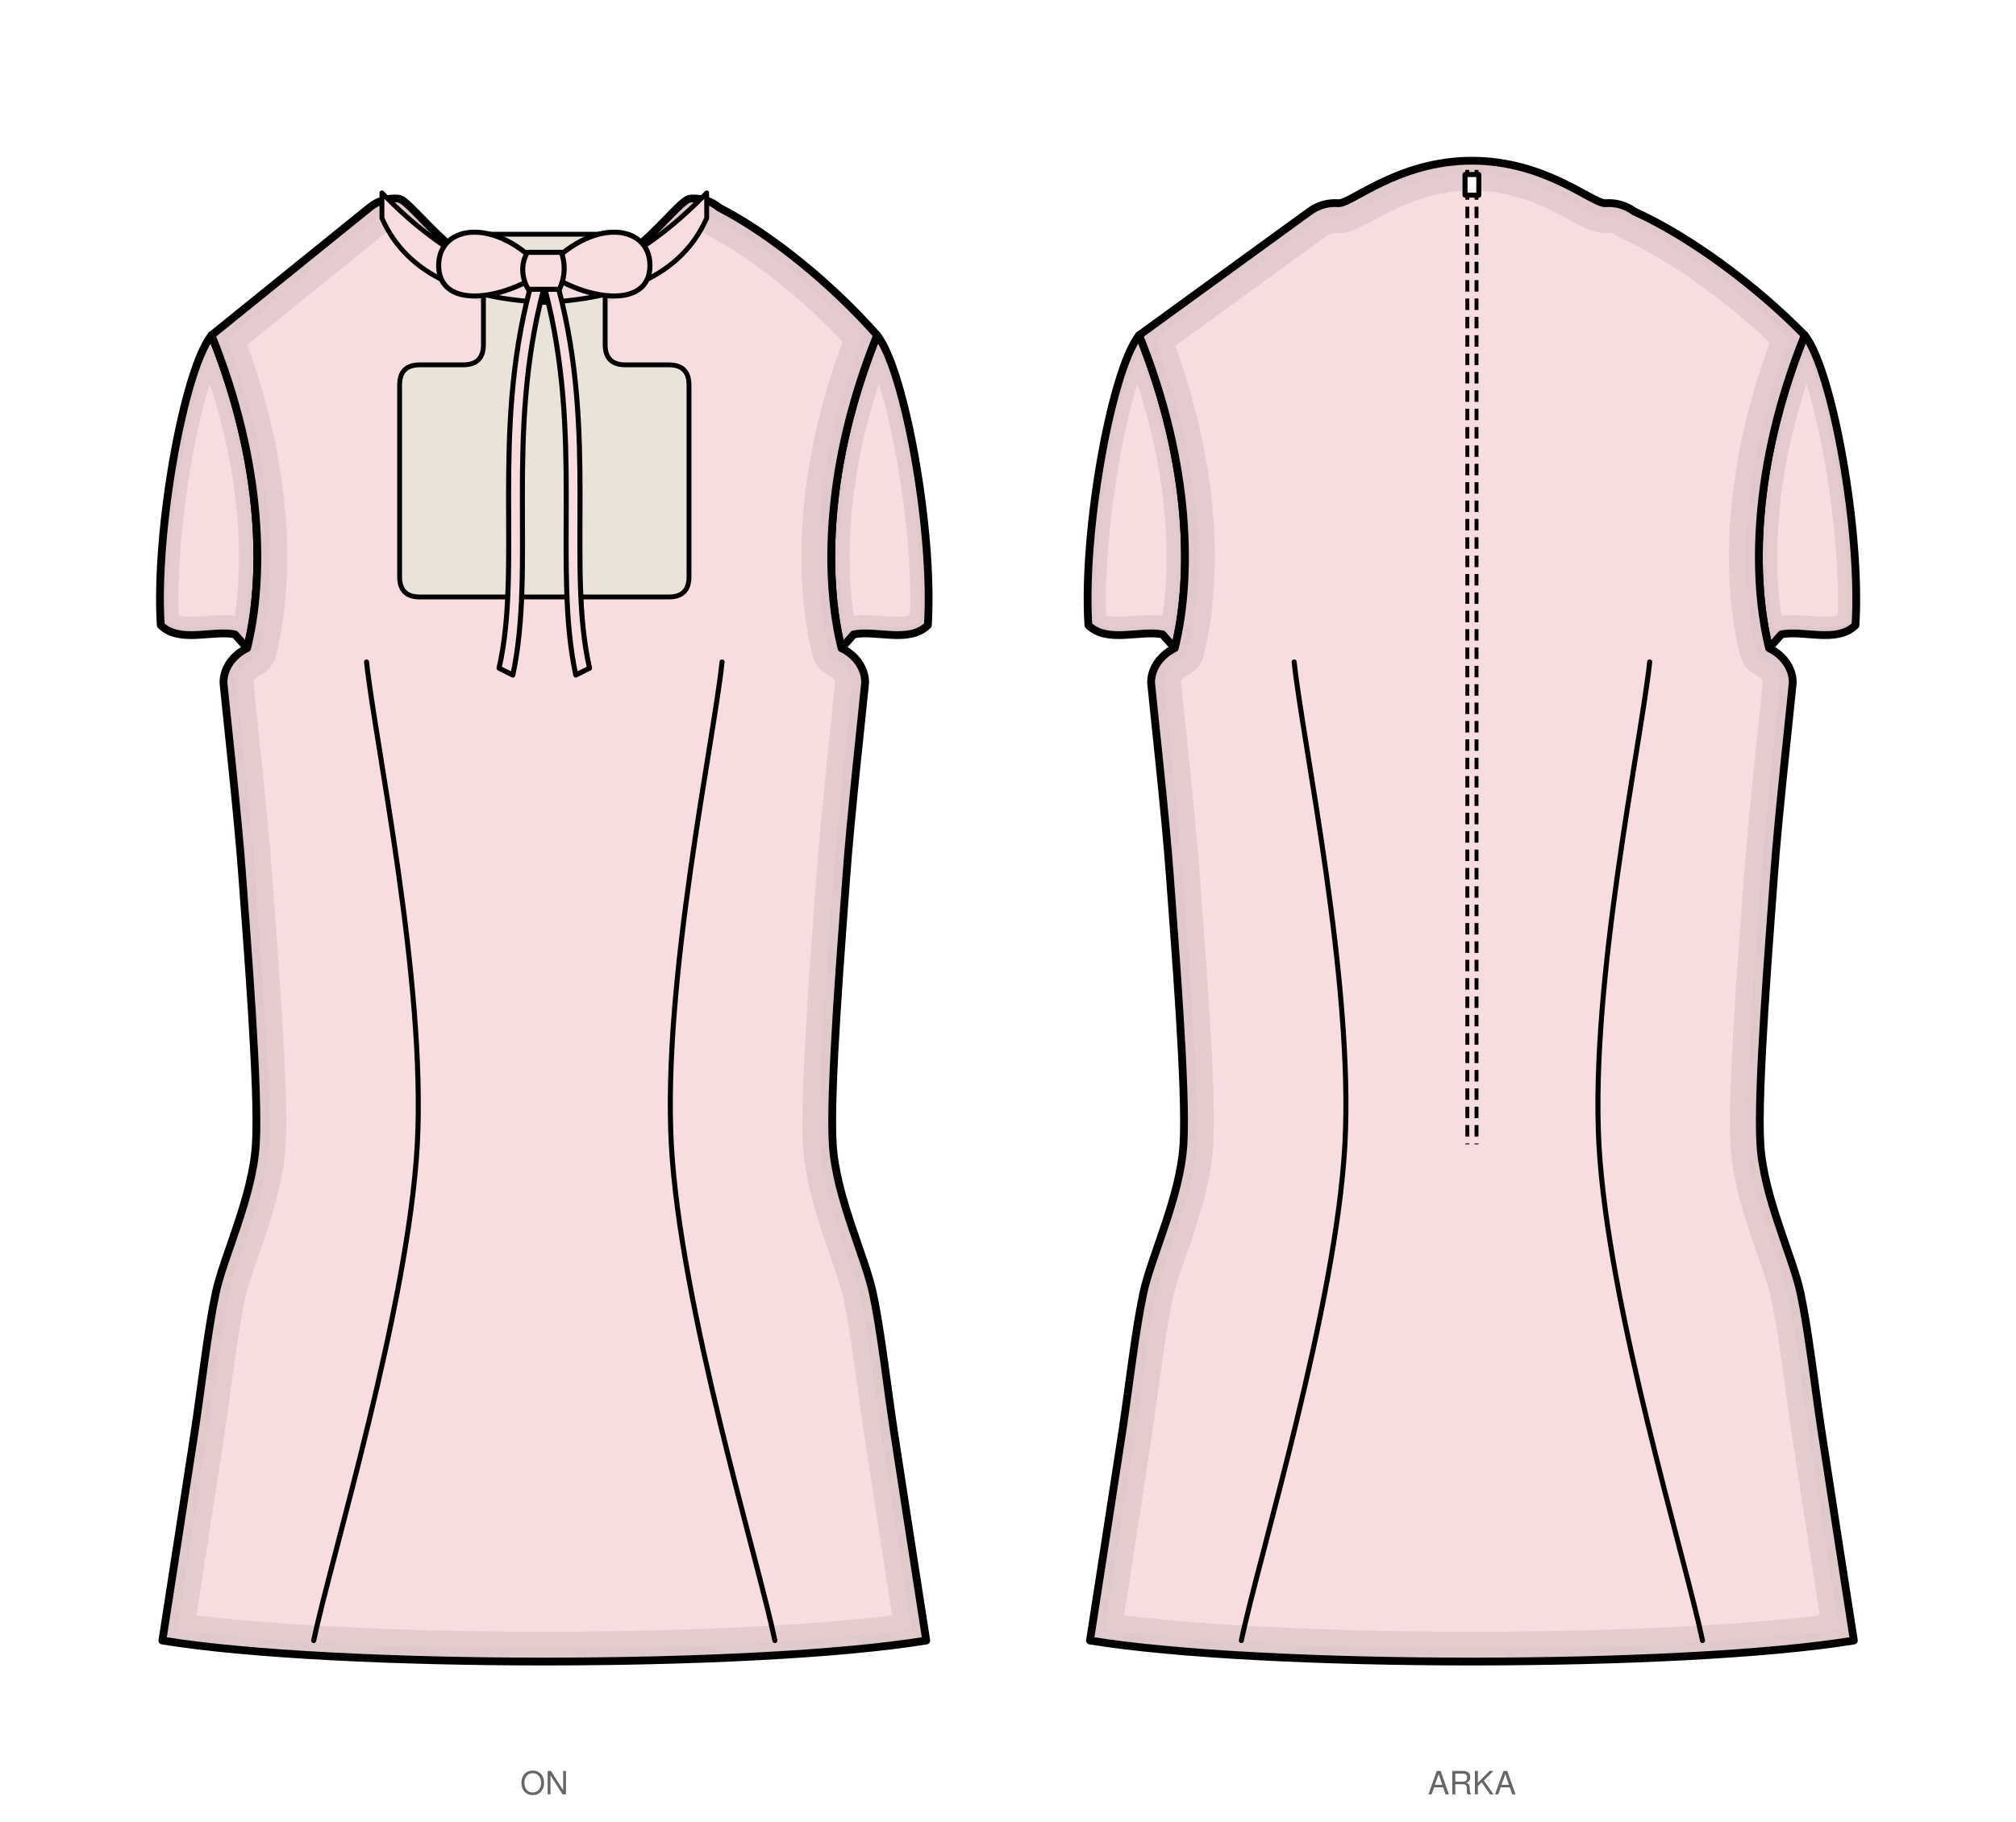
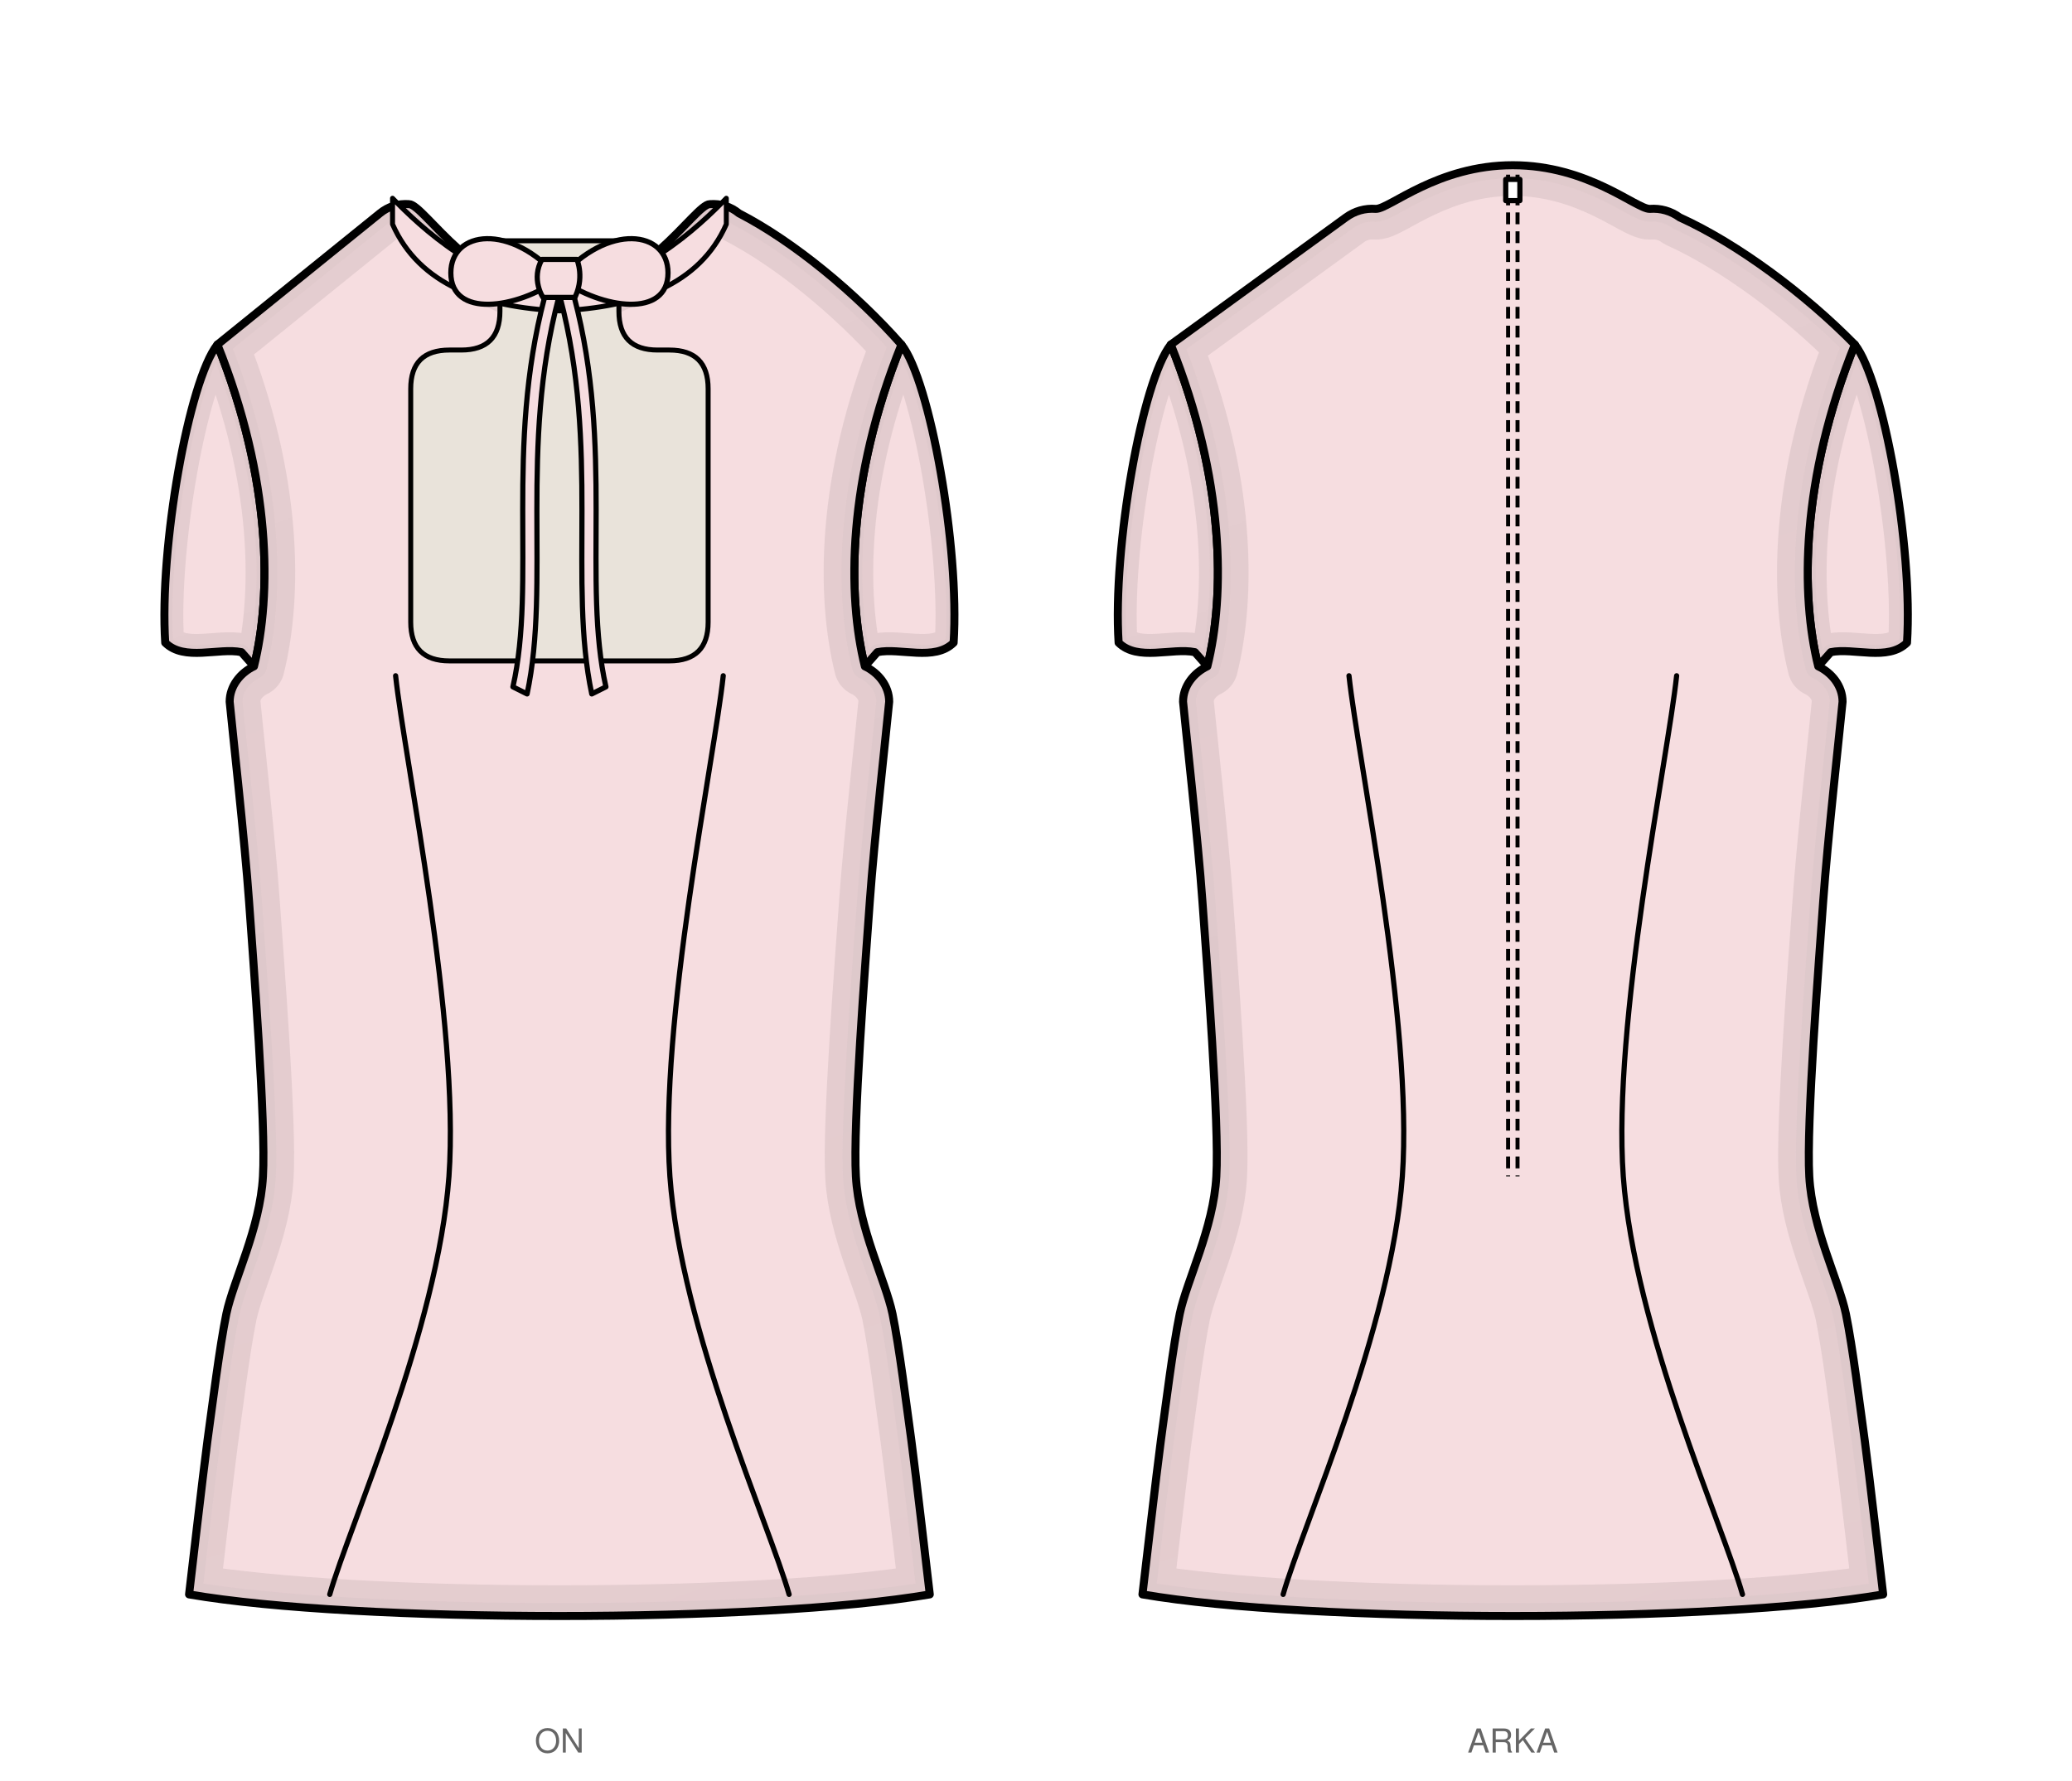
- <svg xmlns="http://www.w3.org/2000/svg" viewBox="0 0 877.8 793.5" width="877.8mm" height="793.5mm" data-siluet="v1" data-kaynak="8966a923dc6435a486e2c2d478de082db27dd674b1f401feff889bd11e55f903">
-   <rect width="877.8" height="793.5" fill="#fff" />
+ <svg xmlns="http://www.w3.org/2000/svg" viewBox="0 0 877.8 754.5" width="877.8mm" height="754.5mm" data-siluet="v1" data-kaynak="8966a923dc6435a486e2c2d478de082db27dd674b1f401feff889bd11e55f903">
+   <rect width="877.8" height="754.5" fill="#fff" />
  <g transform="translate(237.0 84.0)" data-gorunum="on">
    <clipPath id="kp-kolRon-1">
      <path d="M 144.9 62.0 C 157.0 77.2 169.6 147.9 167.0 188.3 C 158.9 196.3 144.4 190.3 134.7 192.3 L 129.4 198.3 C 121.9 168.3 121.9 119.2 144.9 62.0 Z" />
    </clipPath>
    <path d="M 144.9 62.0 C 157.0 77.2 169.6 147.9 167.0 188.3 C 158.9 196.3 144.4 190.3 134.7 192.3 L 129.4 198.3 C 121.9 168.3 121.9 119.2 144.9 62.0 Z" fill="#f6dde0" stroke="none" />
    <linearGradient id="kp-kolRon-1-g" x1="0" y1="0" x2="0.35" y2="1">
      <stop offset="0" stop-color="#fff" stop-opacity="0" />
      <stop offset="0.45" stop-color="#fff" stop-opacity="0.35" />
      <stop offset="1" stop-color="#fff" stop-opacity="1" />
    </linearGradient>
    <mask id="kp-kolRon-1-m">
      <rect x="-9999" y="-9999" width="19998" height="19998" fill="url(#kp-kolRon-1-g)" />
    </mask>
    <g clip-path="url(#kp-kolRon-1)" mask="url(#kp-kolRon-1-m)">
      <path d="M 144.9 62.0 C 157.0 77.2 169.6 147.9 167.0 188.3 C 158.9 196.3 144.4 190.3 134.7 192.3 L 129.4 198.3 C 121.9 168.3 121.9 119.2 144.9 62.0 Z" fill="none" stroke="#c7b3b5" stroke-width="16" stroke-linejoin="round" stroke-linecap="round" opacity="0.72" />
      <path d="M 144.9 62.0 C 157.0 77.2 169.6 147.9 167.0 188.3 C 158.9 196.3 144.4 190.3 134.7 192.3 L 129.4 198.3 C 121.9 168.3 121.9 119.2 144.9 62.0 Z" fill="none" stroke="#c7b3b5" stroke-width="6.72" stroke-linejoin="round" stroke-linecap="round" opacity="0.58" />
    </g>
    <path d="M 144.9 62.0 C 157.0 77.2 169.6 147.9 167.0 188.3 C 158.9 196.3 144.4 190.3 134.7 192.3 L 129.4 198.3 C 121.9 168.3 121.9 119.2 144.9 62.0 Z" fill="none" stroke="#000" stroke-width="3.4" stroke-linejoin="round" stroke-linecap="round" />
    <clipPath id="kp-kolLon-2">
      <path d="M -144.9 62.0 C -157.0 77.2 -169.6 147.9 -167.0 188.3 C -158.9 196.3 -144.4 190.3 -134.7 192.3 L -129.4 198.3 C -121.9 168.3 -121.9 119.2 -144.9 62.0 Z" />
    </clipPath>
    <path d="M -144.9 62.0 C -157.0 77.2 -169.6 147.9 -167.0 188.3 C -158.9 196.3 -144.4 190.3 -134.7 192.3 L -129.4 198.3 C -121.9 168.3 -121.9 119.2 -144.9 62.0 Z" fill="#f6dde0" stroke="none" />
    <linearGradient id="kp-kolLon-2-g" x1="0" y1="0" x2="0.35" y2="1">
      <stop offset="0" stop-color="#fff" stop-opacity="0" />
      <stop offset="0.45" stop-color="#fff" stop-opacity="0.35" />
      <stop offset="1" stop-color="#fff" stop-opacity="1" />
    </linearGradient>
    <mask id="kp-kolLon-2-m">
      <rect x="-9999" y="-9999" width="19998" height="19998" fill="url(#kp-kolLon-2-g)" />
    </mask>
    <g clip-path="url(#kp-kolLon-2)" mask="url(#kp-kolLon-2-m)">
      <path d="M -144.9 62.0 C -157.0 77.2 -169.6 147.9 -167.0 188.3 C -158.9 196.3 -144.4 190.3 -134.7 192.3 L -129.4 198.3 C -121.9 168.3 -121.9 119.2 -144.9 62.0 Z" fill="none" stroke="#c7b3b5" stroke-width="16" stroke-linejoin="round" stroke-linecap="round" opacity="0.72" />
      <path d="M -144.9 62.0 C -157.0 77.2 -169.6 147.9 -167.0 188.3 C -158.9 196.3 -144.4 190.3 -134.7 192.3 L -129.4 198.3 C -121.9 168.3 -121.9 119.2 -144.9 62.0 Z" fill="none" stroke="#c7b3b5" stroke-width="6.72" stroke-linejoin="round" stroke-linecap="round" opacity="0.58" />
    </g>
    <path d="M -144.9 62.0 C -157.0 77.2 -169.6 147.9 -167.0 188.3 C -158.9 196.3 -144.4 190.3 -134.7 192.3 L -129.4 198.3 C -121.9 168.3 -121.9 119.2 -144.9 62.0 Z" fill="none" stroke="#000" stroke-width="3.4" stroke-linejoin="round" stroke-linecap="round" />
    <clipPath id="kp-govdeon-0">
-       <path d="M 0.0 40.9 C 35.0 40.9 57.3 2.5 63.7 2.5 Q 70.7 2.0 76.1 6.4 C 99.2 18.3 125.7 40.2 144.9 62.0 C 121.9 119.2 121.9 168.3 129.4 198.3 C 135.1 201.0 139.7 206.6 139.7 213.3 C 138.7 224.0 133.3 272.3 131.5 297.8 C 129.7 323.2 124.1 391.4 125.6 414.4 C 127.0 437.4 139.8 463.5 143.1 479.3 C 146.5 495.1 149.3 520.0 152.2 539.2 C 155.1 558.3 164.5 618.9 166.3 630.5 C 91.5 642.7 -91.5 642.7 -166.3 630.5 C -164.5 618.9 -155.1 558.3 -152.2 539.2 C -149.3 520.0 -146.5 495.1 -143.1 479.3 C -139.8 463.5 -127.0 437.4 -125.6 414.4 C -124.1 391.4 -129.7 323.2 -131.5 297.8 C -133.3 272.3 -138.7 224.0 -139.7 213.3 C -139.7 206.6 -135.1 201.0 -129.4 198.3 C -121.9 168.3 -121.9 119.2 -144.9 62.0 L -76.1 6.4 Q -70.7 2.0 -63.7 2.5 C -57.3 2.5 -35.0 40.9 0.0 40.9 Z" />
+       <path d="M 0.0 40.9 C 35.0 40.9 57.3 2.5 63.7 2.5 Q 70.7 2.0 76.1 6.4 C 99.2 18.3 125.7 40.2 144.9 62.0 C 121.9 119.2 121.9 168.3 129.4 198.3 C 135.1 201.0 139.7 206.6 139.7 213.3 C 138.7 224.0 133.3 272.3 131.5 297.8 C 129.7 323.2 124.3 392.3 125.6 414.4 C 126.8 436.5 138.1 458.4 141.1 472.6 C 144.0 486.7 147.0 511.2 149.1 526.3 C 151.1 541.3 155.9 583.2 156.9 591.5 C 86.3 603.7 -86.3 603.7 -156.9 591.5 C -155.9 583.2 -151.1 541.3 -149.1 526.3 C -147.0 511.2 -144.0 486.7 -141.1 472.6 C -138.1 458.4 -126.8 436.5 -125.6 414.4 C -124.3 392.3 -129.7 323.2 -131.5 297.8 C -133.3 272.3 -138.7 224.0 -139.7 213.3 C -139.7 206.6 -135.1 201.0 -129.4 198.3 C -121.9 168.3 -121.9 119.2 -144.9 62.0 L -76.1 6.4 Q -70.7 2.0 -63.7 2.5 C -57.3 2.5 -35.0 40.9 0.0 40.9 Z" />
    </clipPath>
-     <path d="M 0.0 40.9 C 35.0 40.9 57.3 2.5 63.7 2.5 Q 70.7 2.0 76.1 6.4 C 99.2 18.3 125.7 40.2 144.9 62.0 C 121.9 119.2 121.9 168.3 129.4 198.3 C 135.1 201.0 139.7 206.6 139.7 213.3 C 138.7 224.0 133.3 272.3 131.5 297.8 C 129.7 323.2 124.1 391.4 125.6 414.4 C 127.0 437.4 139.8 463.5 143.1 479.3 C 146.5 495.1 149.3 520.0 152.2 539.2 C 155.1 558.3 164.5 618.9 166.3 630.5 C 91.5 642.7 -91.5 642.7 -166.3 630.5 C -164.5 618.9 -155.1 558.3 -152.2 539.2 C -149.3 520.0 -146.5 495.1 -143.1 479.3 C -139.8 463.5 -127.0 437.4 -125.6 414.4 C -124.1 391.4 -129.7 323.2 -131.5 297.8 C -133.3 272.3 -138.7 224.0 -139.7 213.3 C -139.7 206.6 -135.1 201.0 -129.4 198.3 C -121.9 168.3 -121.9 119.2 -144.9 62.0 L -76.1 6.4 Q -70.7 2.0 -63.7 2.5 C -57.3 2.5 -35.0 40.9 0.0 40.9 Z" fill="#f6dde0" stroke="none" />
+     <path d="M 0.0 40.9 C 35.0 40.9 57.3 2.5 63.7 2.5 Q 70.7 2.0 76.1 6.4 C 99.2 18.3 125.7 40.2 144.9 62.0 C 121.9 119.2 121.9 168.3 129.4 198.3 C 135.1 201.0 139.7 206.6 139.7 213.3 C 138.7 224.0 133.3 272.3 131.5 297.8 C 129.7 323.2 124.3 392.3 125.6 414.4 C 126.8 436.5 138.1 458.4 141.1 472.6 C 144.0 486.7 147.0 511.2 149.1 526.3 C 151.1 541.3 155.9 583.2 156.9 591.5 C 86.3 603.7 -86.3 603.7 -156.9 591.5 C -155.9 583.2 -151.1 541.3 -149.1 526.3 C -147.0 511.2 -144.0 486.7 -141.1 472.6 C -138.1 458.4 -126.8 436.5 -125.6 414.4 C -124.3 392.3 -129.7 323.2 -131.5 297.8 C -133.3 272.3 -138.7 224.0 -139.7 213.3 C -139.7 206.6 -135.1 201.0 -129.4 198.3 C -121.9 168.3 -121.9 119.2 -144.9 62.0 L -76.1 6.4 Q -70.7 2.0 -63.7 2.5 C -57.3 2.5 -35.0 40.9 0.0 40.9 Z" fill="#f6dde0" stroke="none" />
    <linearGradient id="kp-govdeon-0-g" x1="0" y1="0" x2="0.35" y2="1">
      <stop offset="0" stop-color="#fff" stop-opacity="0" />
      <stop offset="0.45" stop-color="#fff" stop-opacity="0.35" />
      <stop offset="1" stop-color="#fff" stop-opacity="1" />
    </linearGradient>
    <mask id="kp-govdeon-0-m">
      <rect x="-9999" y="-9999" width="19998" height="19998" fill="url(#kp-govdeon-0-g)" />
    </mask>
    <g clip-path="url(#kp-govdeon-0)" mask="url(#kp-govdeon-0-m)">
-       <path d="M 0.0 40.9 C 35.0 40.9 57.3 2.5 63.7 2.5 Q 70.7 2.0 76.1 6.4 C 99.2 18.3 125.7 40.2 144.9 62.0 C 121.9 119.2 121.9 168.3 129.4 198.3 C 135.1 201.0 139.7 206.6 139.7 213.3 C 138.7 224.0 133.3 272.3 131.5 297.8 C 129.7 323.2 124.1 391.4 125.6 414.4 C 127.0 437.4 139.8 463.5 143.1 479.3 C 146.5 495.1 149.3 520.0 152.2 539.2 C 155.1 558.3 164.5 618.9 166.3 630.5 C 91.5 642.7 -91.5 642.7 -166.3 630.5 C -164.5 618.9 -155.1 558.3 -152.2 539.2 C -149.3 520.0 -146.5 495.1 -143.1 479.3 C -139.8 463.5 -127.0 437.4 -125.6 414.4 C -124.1 391.4 -129.7 323.2 -131.5 297.8 C -133.3 272.3 -138.7 224.0 -139.7 213.3 C -139.7 206.6 -135.1 201.0 -129.4 198.3 C -121.9 168.3 -121.9 119.2 -144.9 62.0 L -76.1 6.4 Q -70.7 2.0 -63.7 2.5 C -57.3 2.5 -35.0 40.9 0.0 40.9 Z" fill="none" stroke="#c7b3b5" stroke-width="26" stroke-linejoin="round" stroke-linecap="round" opacity="0.72" />
-       <path d="M 0.0 40.9 C 35.0 40.9 57.3 2.5 63.7 2.5 Q 70.7 2.0 76.1 6.4 C 99.2 18.3 125.7 40.2 144.9 62.0 C 121.9 119.2 121.9 168.3 129.4 198.3 C 135.1 201.0 139.7 206.6 139.7 213.3 C 138.7 224.0 133.3 272.3 131.5 297.8 C 129.7 323.2 124.1 391.4 125.6 414.4 C 127.0 437.4 139.8 463.5 143.1 479.3 C 146.5 495.1 149.3 520.0 152.2 539.2 C 155.1 558.3 164.5 618.9 166.3 630.5 C 91.5 642.7 -91.5 642.7 -166.3 630.5 C -164.5 618.9 -155.1 558.3 -152.2 539.2 C -149.3 520.0 -146.5 495.1 -143.1 479.3 C -139.8 463.5 -127.0 437.4 -125.6 414.4 C -124.1 391.4 -129.7 323.2 -131.5 297.8 C -133.3 272.3 -138.7 224.0 -139.7 213.3 C -139.7 206.6 -135.1 201.0 -129.4 198.3 C -121.9 168.3 -121.9 119.2 -144.9 62.0 L -76.1 6.4 Q -70.7 2.0 -63.7 2.5 C -57.3 2.5 -35.0 40.9 0.0 40.9 Z" fill="none" stroke="#c7b3b5" stroke-width="10.92" stroke-linejoin="round" stroke-linecap="round" opacity="0.58" />
+       <path d="M 0.0 40.9 C 35.0 40.9 57.3 2.5 63.7 2.5 Q 70.7 2.0 76.1 6.4 C 99.2 18.3 125.7 40.2 144.9 62.0 C 121.9 119.2 121.9 168.3 129.4 198.3 C 135.1 201.0 139.7 206.6 139.7 213.3 C 138.7 224.0 133.3 272.3 131.5 297.8 C 129.7 323.2 124.3 392.3 125.6 414.4 C 126.8 436.5 138.1 458.4 141.1 472.6 C 144.0 486.7 147.0 511.2 149.1 526.3 C 151.1 541.3 155.9 583.2 156.9 591.5 C 86.3 603.7 -86.3 603.7 -156.9 591.5 C -155.9 583.2 -151.1 541.3 -149.1 526.3 C -147.0 511.2 -144.0 486.7 -141.1 472.6 C -138.1 458.4 -126.8 436.5 -125.6 414.4 C -124.3 392.3 -129.7 323.2 -131.5 297.8 C -133.3 272.3 -138.7 224.0 -139.7 213.3 C -139.7 206.6 -135.1 201.0 -129.4 198.3 C -121.9 168.3 -121.9 119.2 -144.9 62.0 L -76.1 6.4 Q -70.7 2.0 -63.7 2.5 C -57.3 2.5 -35.0 40.9 0.0 40.9 Z" fill="none" stroke="#c7b3b5" stroke-width="26" stroke-linejoin="round" stroke-linecap="round" opacity="0.72" />
+       <path d="M 0.0 40.9 C 35.0 40.9 57.3 2.5 63.7 2.5 Q 70.7 2.0 76.1 6.4 C 99.2 18.3 125.7 40.2 144.9 62.0 C 121.9 119.2 121.9 168.3 129.4 198.3 C 135.1 201.0 139.7 206.6 139.7 213.3 C 138.7 224.0 133.3 272.3 131.5 297.8 C 129.7 323.2 124.3 392.3 125.6 414.4 C 126.8 436.5 138.1 458.4 141.1 472.6 C 144.0 486.7 147.0 511.2 149.1 526.3 C 151.1 541.3 155.9 583.2 156.9 591.5 C 86.3 603.7 -86.3 603.7 -156.9 591.5 C -155.9 583.2 -151.1 541.3 -149.1 526.3 C -147.0 511.2 -144.0 486.7 -141.1 472.6 C -138.1 458.4 -126.8 436.5 -125.6 414.4 C -124.3 392.3 -129.7 323.2 -131.5 297.8 C -133.3 272.3 -138.7 224.0 -139.7 213.3 C -139.7 206.6 -135.1 201.0 -129.4 198.3 C -121.9 168.3 -121.9 119.2 -144.9 62.0 L -76.1 6.4 Q -70.7 2.0 -63.7 2.5 C -57.3 2.5 -35.0 40.9 0.0 40.9 Z" fill="none" stroke="#c7b3b5" stroke-width="10.92" stroke-linejoin="round" stroke-linecap="round" opacity="0.58" />
    </g>
-     <path d="M 0.0 40.9 C 35.0 40.9 57.3 2.5 63.7 2.5 Q 70.7 2.0 76.1 6.4 C 99.2 18.3 125.7 40.2 144.9 62.0 C 121.9 119.2 121.9 168.3 129.4 198.3 C 135.1 201.0 139.7 206.6 139.7 213.3 C 138.7 224.0 133.3 272.3 131.5 297.8 C 129.7 323.2 124.1 391.4 125.6 414.4 C 127.0 437.4 139.8 463.5 143.1 479.3 C 146.5 495.1 149.3 520.0 152.2 539.2 C 155.1 558.3 164.5 618.9 166.3 630.5 C 91.5 642.7 -91.5 642.7 -166.3 630.5 C -164.5 618.9 -155.1 558.3 -152.2 539.2 C -149.3 520.0 -146.5 495.1 -143.1 479.3 C -139.8 463.5 -127.0 437.4 -125.6 414.4 C -124.1 391.4 -129.7 323.2 -131.5 297.8 C -133.3 272.3 -138.7 224.0 -139.7 213.3 C -139.7 206.6 -135.1 201.0 -129.4 198.3 C -121.9 168.3 -121.9 119.2 -144.9 62.0 L -76.1 6.4 Q -70.7 2.0 -63.7 2.5 C -57.3 2.5 -35.0 40.9 0.0 40.9 Z" fill="none" stroke="#000" stroke-width="3.4" stroke-linejoin="round" stroke-linecap="round" />
-     <path d="M 26.5 18.0 L 26.5 66.1 Q 26.5 74.9 35.3 74.9 L 54.2 74.9 Q 63.0 74.9 63.0 83.7 L 63.0 167.2 Q 63.0 176.0 54.2 176.0 L -54.2 176.0 Q -63.0 176.0 -63.0 167.2 L -63.0 83.7 Q -63.0 74.9 -54.2 74.9 L -35.3 74.9 Q -26.5 74.9 -26.5 66.1 L -26.5 18.0 Z" fill="#e9e3da" stroke="#000" stroke-width="2.108" stroke-linejoin="round" stroke-linecap="round" />
-     <path d="M 77.4 204.3 C 73.7 239.3 51.5 343.4 55.3 414.4 C 59.2 485.4 92.9 594.5 100.4 630.5" fill="none" stroke="#000" stroke-width="2.2" stroke-linecap="round" />
-     <path d="M -77.4 204.3 C -73.7 239.3 -51.5 343.4 -55.3 414.4 C -59.2 485.4 -92.9 594.5 -100.4 630.5" fill="none" stroke="#000" stroke-width="2.2" stroke-linecap="round" />
+     <path d="M 0.0 40.9 C 35.0 40.9 57.3 2.5 63.7 2.5 Q 70.7 2.0 76.1 6.4 C 99.2 18.3 125.7 40.2 144.9 62.0 C 121.9 119.2 121.9 168.3 129.4 198.3 C 135.1 201.0 139.7 206.6 139.7 213.3 C 138.7 224.0 133.3 272.3 131.5 297.8 C 129.7 323.2 124.3 392.3 125.6 414.4 C 126.8 436.5 138.1 458.4 141.1 472.6 C 144.0 486.7 147.0 511.2 149.1 526.3 C 151.1 541.3 155.9 583.2 156.9 591.5 C 86.3 603.7 -86.3 603.7 -156.9 591.5 C -155.9 583.2 -151.1 541.3 -149.1 526.3 C -147.0 511.2 -144.0 486.7 -141.1 472.6 C -138.1 458.4 -126.8 436.5 -125.6 414.4 C -124.3 392.3 -129.7 323.2 -131.5 297.8 C -133.3 272.3 -138.7 224.0 -139.7 213.3 C -139.7 206.6 -135.1 201.0 -129.4 198.3 C -121.9 168.3 -121.9 119.2 -144.9 62.0 L -76.1 6.4 Q -70.7 2.0 -63.7 2.5 C -57.3 2.5 -35.0 40.9 0.0 40.9 Z" fill="none" stroke="#000" stroke-width="3.4" stroke-linejoin="round" stroke-linecap="round" />
+     <path d="M 25.2 18.0 L 25.2 47.9 Q 25.2 64.3 41.6 64.3 L 46.6 64.3 Q 63.0 64.3 63.0 80.7 L 63.0 179.6 Q 63.0 196.0 46.6 196.0 L -46.6 196.0 Q -63.0 196.0 -63.0 179.6 L -63.0 80.7 Q -63.0 64.3 -46.6 64.3 L -41.6 64.3 Q -25.2 64.3 -25.2 47.9 L -25.2 18.0 Z" fill="#e9e3da" stroke="#000" stroke-width="2.108" stroke-linejoin="round" stroke-linecap="round" />
+     <path d="M 69.4 202.3 C 65.6 237.7 42.2 349.5 46.8 414.4 C 51.5 479.3 88.9 562.0 97.3 591.5" fill="none" stroke="#000" stroke-width="2.2" stroke-linecap="round" />
+     <path d="M -69.4 202.3 C -65.6 237.7 -42.2 349.5 -46.8 414.4 C -51.5 479.3 -88.9 562.0 -97.3 591.5" fill="none" stroke="#000" stroke-width="2.2" stroke-linecap="round" />
    <path d="M 0.0 38.9 C 32.5 37.3 59.4 11.7 70.7 0.0 L 70.7 11.0 C 59.4 36.7 32.5 46.2 0.0 47.7 Z" fill="#f6dde0" stroke="#000" stroke-width="2.108" stroke-linejoin="round" stroke-linecap="round" />
    <path d="M 0.0 38.9 C -32.5 37.3 -59.4 11.7 -70.7 0.0 L -70.7 11.0 C -59.4 36.7 -32.5 46.2 0.0 47.7 Z" fill="#f6dde0" stroke="#000" stroke-width="2.108" stroke-linejoin="round" stroke-linecap="round" />
    <path d="M 0.0 34.0 C -20.7 10.1 -46.0 13.7 -46.0 31.6 C -46.0 50.7 -18.4 47.2 0.0 34.0 Z M 0.0 34.0 C 20.7 10.1 46.0 13.7 46.0 31.6 C 46.0 50.7 18.4 47.2 0.0 34.0 Z" fill="#f6dde0" stroke="#000" stroke-width="2.2" stroke-linecap="round" stroke-linejoin="round" />
    <path d="M -7.4 25.9 C -12.0 34.0 -7.4 42.1 -6.0 43.1 L 6.0 43.1 C 11.0 34.0 7.4 25.9 7.4 25.9 Z" fill="#f6dde0" stroke="#000" stroke-width="2.2" stroke-linecap="round" stroke-linejoin="round" />
    <path d="M -0.3 42.0 C -17.1 105.8 -3.7 163.0 -13.7 210.0 L -19.7 207.0 C -9.7 163.0 -23.1 105.8 -6.3 42.0 Z" fill="#f6dde0" stroke="#000" stroke-width="2.2" stroke-linejoin="round" stroke-linecap="round" />
    <path d="M 0.3 42.0 C 17.1 105.8 3.7 163.0 13.7 210.0 L 19.7 207.0 C 9.7 163.0 23.1 105.8 6.3 42.0 Z" fill="#f6dde0" stroke="#000" stroke-width="2.2" stroke-linejoin="round" stroke-linecap="round" />
  </g>
-   <text x="237.0" y="781.5" font-family="Helvetica, Arial, sans-serif" font-size="14" text-anchor="middle" fill="#666">ON</text>
+   <text x="237.0" y="742.5" font-family="Helvetica, Arial, sans-serif" font-size="14" text-anchor="middle" fill="#666">ON</text>
  <g transform="translate(640.9 84.0)" data-gorunum="arka">
    <clipPath id="kp-kolRarka-4">
      <path d="M 144.9 62.0 C 157.0 77.2 169.6 147.9 167.0 188.3 C 158.9 196.3 144.4 190.3 134.7 192.3 L 129.4 198.3 C 121.9 168.3 121.9 119.2 144.9 62.0 Z" />
    </clipPath>
    <path d="M 144.9 62.0 C 157.0 77.2 169.6 147.9 167.0 188.3 C 158.9 196.3 144.4 190.3 134.7 192.3 L 129.4 198.3 C 121.9 168.3 121.9 119.2 144.9 62.0 Z" fill="#f6dde0" stroke="none" />
    <linearGradient id="kp-kolRarka-4-g" x1="0" y1="0" x2="0.35" y2="1">
      <stop offset="0" stop-color="#fff" stop-opacity="0" />
      <stop offset="0.45" stop-color="#fff" stop-opacity="0.35" />
      <stop offset="1" stop-color="#fff" stop-opacity="1" />
    </linearGradient>
    <mask id="kp-kolRarka-4-m">
      <rect x="-9999" y="-9999" width="19998" height="19998" fill="url(#kp-kolRarka-4-g)" />
    </mask>
    <g clip-path="url(#kp-kolRarka-4)" mask="url(#kp-kolRarka-4-m)">
      <path d="M 144.9 62.0 C 157.0 77.2 169.6 147.9 167.0 188.3 C 158.9 196.3 144.4 190.3 134.7 192.3 L 129.4 198.3 C 121.9 168.3 121.9 119.2 144.9 62.0 Z" fill="none" stroke="#c7b3b5" stroke-width="16" stroke-linejoin="round" stroke-linecap="round" opacity="0.72" />
      <path d="M 144.9 62.0 C 157.0 77.2 169.6 147.9 167.0 188.3 C 158.9 196.3 144.4 190.3 134.7 192.3 L 129.4 198.3 C 121.9 168.3 121.9 119.2 144.9 62.0 Z" fill="none" stroke="#c7b3b5" stroke-width="6.72" stroke-linejoin="round" stroke-linecap="round" opacity="0.58" />
    </g>
    <path d="M 144.9 62.0 C 157.0 77.2 169.6 147.9 167.0 188.3 C 158.9 196.3 144.4 190.3 134.7 192.3 L 129.4 198.3 C 121.9 168.3 121.9 119.2 144.9 62.0 Z" fill="none" stroke="#000" stroke-width="3.4" stroke-linejoin="round" stroke-linecap="round" />
    <clipPath id="kp-kolLarka-5">
      <path d="M -144.9 62.0 C -157.0 77.2 -169.6 147.9 -167.0 188.3 C -158.9 196.3 -144.4 190.3 -134.7 192.3 L -129.4 198.3 C -121.9 168.3 -121.9 119.2 -144.9 62.0 Z" />
    </clipPath>
    <path d="M -144.9 62.0 C -157.0 77.2 -169.6 147.9 -167.0 188.3 C -158.9 196.3 -144.4 190.3 -134.7 192.3 L -129.4 198.3 C -121.9 168.3 -121.9 119.2 -144.9 62.0 Z" fill="#f6dde0" stroke="none" />
    <linearGradient id="kp-kolLarka-5-g" x1="0" y1="0" x2="0.35" y2="1">
      <stop offset="0" stop-color="#fff" stop-opacity="0" />
      <stop offset="0.45" stop-color="#fff" stop-opacity="0.35" />
      <stop offset="1" stop-color="#fff" stop-opacity="1" />
    </linearGradient>
    <mask id="kp-kolLarka-5-m">
      <rect x="-9999" y="-9999" width="19998" height="19998" fill="url(#kp-kolLarka-5-g)" />
    </mask>
    <g clip-path="url(#kp-kolLarka-5)" mask="url(#kp-kolLarka-5-m)">
      <path d="M -144.9 62.0 C -157.0 77.2 -169.6 147.9 -167.0 188.3 C -158.9 196.3 -144.4 190.3 -134.7 192.3 L -129.4 198.3 C -121.9 168.3 -121.9 119.2 -144.9 62.0 Z" fill="none" stroke="#c7b3b5" stroke-width="16" stroke-linejoin="round" stroke-linecap="round" opacity="0.72" />
      <path d="M -144.9 62.0 C -157.0 77.2 -169.6 147.9 -167.0 188.3 C -158.9 196.3 -144.4 190.3 -134.7 192.3 L -129.4 198.3 C -121.9 168.3 -121.9 119.2 -144.9 62.0 Z" fill="none" stroke="#c7b3b5" stroke-width="6.72" stroke-linejoin="round" stroke-linecap="round" opacity="0.58" />
    </g>
    <path d="M -144.9 62.0 C -157.0 77.2 -169.6 147.9 -167.0 188.3 C -158.9 196.3 -144.4 190.3 -134.7 192.3 L -129.4 198.3 C -121.9 168.3 -121.9 119.2 -144.9 62.0 Z" fill="none" stroke="#000" stroke-width="3.4" stroke-linejoin="round" stroke-linecap="round" />
    <clipPath id="kp-govdearka-3">
-       <path d="M 0.0 -14.0 C 31.9 -14.0 52.2 4.5 58.0 4.5 Q 65.0 4.0 70.7 8.1 C 95.4 19.3 123.9 40.6 144.9 62.0 C 121.9 119.2 121.9 168.3 129.4 198.3 C 135.1 201.0 139.7 206.6 139.7 213.3 C 138.7 224.0 133.3 272.3 131.5 297.8 C 129.7 323.2 124.1 391.4 125.6 414.4 C 127.0 437.4 139.8 463.5 143.1 479.3 C 146.5 495.1 149.3 520.0 152.2 539.2 C 155.1 558.3 164.5 618.9 166.3 630.5 C 91.5 642.7 -91.5 642.7 -166.3 630.5 C -164.5 618.9 -155.1 558.3 -152.2 539.2 C -149.3 520.0 -146.5 495.1 -143.1 479.3 C -139.8 463.5 -127.0 437.4 -125.6 414.4 C -124.1 391.4 -129.7 323.2 -131.5 297.8 C -133.3 272.3 -138.7 224.0 -139.7 213.3 C -139.7 206.6 -135.1 201.0 -129.4 198.3 C -121.9 168.3 -121.9 119.2 -144.9 62.0 L -70.7 8.1 Q -65.0 4.0 -58.0 4.5 C -52.2 4.5 -31.9 -14.0 0.0 -14.0 Z" />
+       <path d="M 0.0 -14.0 C 31.9 -14.0 52.2 4.5 58.0 4.5 Q 65.0 4.0 70.7 8.1 C 95.4 19.3 123.9 40.6 144.9 62.0 C 121.9 119.2 121.9 168.3 129.4 198.3 C 135.1 201.0 139.7 206.6 139.7 213.3 C 138.7 224.0 133.3 272.3 131.5 297.8 C 129.7 323.2 124.3 392.3 125.6 414.4 C 126.8 436.5 138.1 458.4 141.1 472.6 C 144.0 486.7 147.0 511.2 149.1 526.3 C 151.1 541.3 155.9 583.2 156.9 591.5 C 86.3 603.7 -86.3 603.7 -156.9 591.5 C -155.9 583.2 -151.1 541.3 -149.1 526.3 C -147.0 511.2 -144.0 486.7 -141.1 472.6 C -138.1 458.4 -126.8 436.5 -125.6 414.4 C -124.3 392.3 -129.7 323.2 -131.5 297.8 C -133.3 272.3 -138.7 224.0 -139.7 213.3 C -139.7 206.6 -135.1 201.0 -129.4 198.3 C -121.9 168.3 -121.9 119.2 -144.9 62.0 L -70.7 8.1 Q -65.0 4.0 -58.0 4.5 C -52.2 4.5 -31.9 -14.0 0.0 -14.0 Z" />
    </clipPath>
-     <path d="M 0.0 -14.0 C 31.9 -14.0 52.2 4.5 58.0 4.5 Q 65.0 4.0 70.7 8.1 C 95.4 19.3 123.9 40.6 144.9 62.0 C 121.9 119.2 121.9 168.3 129.4 198.3 C 135.1 201.0 139.7 206.6 139.7 213.3 C 138.7 224.0 133.3 272.3 131.5 297.8 C 129.7 323.2 124.1 391.4 125.6 414.4 C 127.0 437.4 139.8 463.5 143.1 479.3 C 146.5 495.1 149.3 520.0 152.2 539.2 C 155.1 558.3 164.5 618.9 166.3 630.5 C 91.5 642.7 -91.5 642.7 -166.3 630.5 C -164.5 618.9 -155.1 558.3 -152.2 539.2 C -149.3 520.0 -146.5 495.1 -143.1 479.3 C -139.8 463.5 -127.0 437.4 -125.6 414.4 C -124.1 391.4 -129.7 323.2 -131.5 297.8 C -133.3 272.3 -138.7 224.0 -139.7 213.3 C -139.7 206.6 -135.1 201.0 -129.4 198.3 C -121.9 168.3 -121.9 119.2 -144.9 62.0 L -70.7 8.1 Q -65.0 4.0 -58.0 4.5 C -52.2 4.5 -31.9 -14.0 0.0 -14.0 Z" fill="#f6dde0" stroke="none" />
+     <path d="M 0.0 -14.0 C 31.9 -14.0 52.2 4.5 58.0 4.5 Q 65.0 4.0 70.7 8.1 C 95.4 19.3 123.9 40.6 144.9 62.0 C 121.9 119.2 121.9 168.3 129.4 198.3 C 135.1 201.0 139.7 206.6 139.7 213.3 C 138.7 224.0 133.3 272.3 131.5 297.8 C 129.7 323.2 124.3 392.3 125.6 414.4 C 126.8 436.5 138.1 458.4 141.1 472.6 C 144.0 486.7 147.0 511.2 149.1 526.3 C 151.1 541.3 155.9 583.2 156.9 591.5 C 86.3 603.7 -86.3 603.7 -156.9 591.5 C -155.9 583.2 -151.1 541.3 -149.1 526.3 C -147.0 511.2 -144.0 486.7 -141.1 472.6 C -138.1 458.4 -126.8 436.5 -125.6 414.4 C -124.3 392.3 -129.7 323.2 -131.5 297.8 C -133.3 272.3 -138.7 224.0 -139.7 213.3 C -139.7 206.6 -135.1 201.0 -129.4 198.3 C -121.9 168.3 -121.9 119.2 -144.9 62.0 L -70.7 8.1 Q -65.0 4.0 -58.0 4.5 C -52.2 4.5 -31.9 -14.0 0.0 -14.0 Z" fill="#f6dde0" stroke="none" />
    <linearGradient id="kp-govdearka-3-g" x1="0" y1="0" x2="0.35" y2="1">
      <stop offset="0" stop-color="#fff" stop-opacity="0" />
      <stop offset="0.45" stop-color="#fff" stop-opacity="0.35" />
      <stop offset="1" stop-color="#fff" stop-opacity="1" />
    </linearGradient>
    <mask id="kp-govdearka-3-m">
      <rect x="-9999" y="-9999" width="19998" height="19998" fill="url(#kp-govdearka-3-g)" />
    </mask>
    <g clip-path="url(#kp-govdearka-3)" mask="url(#kp-govdearka-3-m)">
-       <path d="M 0.0 -14.0 C 31.9 -14.0 52.2 4.5 58.0 4.5 Q 65.0 4.0 70.7 8.1 C 95.4 19.3 123.9 40.6 144.9 62.0 C 121.9 119.2 121.9 168.3 129.4 198.3 C 135.1 201.0 139.7 206.6 139.7 213.3 C 138.7 224.0 133.3 272.3 131.5 297.8 C 129.7 323.2 124.1 391.4 125.6 414.4 C 127.0 437.4 139.8 463.5 143.1 479.3 C 146.5 495.1 149.3 520.0 152.2 539.2 C 155.1 558.3 164.5 618.9 166.3 630.5 C 91.5 642.7 -91.5 642.7 -166.3 630.5 C -164.5 618.9 -155.1 558.3 -152.2 539.2 C -149.3 520.0 -146.5 495.1 -143.1 479.3 C -139.8 463.5 -127.0 437.4 -125.6 414.4 C -124.1 391.4 -129.7 323.2 -131.5 297.8 C -133.3 272.3 -138.7 224.0 -139.7 213.3 C -139.7 206.6 -135.1 201.0 -129.4 198.3 C -121.9 168.3 -121.9 119.2 -144.9 62.0 L -70.7 8.1 Q -65.0 4.0 -58.0 4.5 C -52.2 4.5 -31.9 -14.0 0.0 -14.0 Z" fill="none" stroke="#c7b3b5" stroke-width="26" stroke-linejoin="round" stroke-linecap="round" opacity="0.72" />
-       <path d="M 0.0 -14.0 C 31.9 -14.0 52.2 4.5 58.0 4.5 Q 65.0 4.0 70.7 8.1 C 95.4 19.3 123.9 40.6 144.9 62.0 C 121.9 119.2 121.9 168.3 129.4 198.3 C 135.1 201.0 139.7 206.6 139.7 213.3 C 138.7 224.0 133.3 272.3 131.5 297.8 C 129.7 323.2 124.1 391.4 125.6 414.4 C 127.0 437.4 139.8 463.5 143.1 479.3 C 146.5 495.1 149.3 520.0 152.2 539.2 C 155.1 558.3 164.5 618.9 166.3 630.5 C 91.5 642.7 -91.5 642.7 -166.3 630.5 C -164.5 618.9 -155.1 558.3 -152.2 539.2 C -149.3 520.0 -146.5 495.1 -143.1 479.3 C -139.8 463.5 -127.0 437.4 -125.6 414.4 C -124.1 391.4 -129.7 323.2 -131.5 297.8 C -133.3 272.3 -138.7 224.0 -139.7 213.3 C -139.7 206.6 -135.1 201.0 -129.4 198.3 C -121.9 168.3 -121.9 119.2 -144.9 62.0 L -70.7 8.1 Q -65.0 4.0 -58.0 4.5 C -52.2 4.5 -31.9 -14.0 0.0 -14.0 Z" fill="none" stroke="#c7b3b5" stroke-width="10.92" stroke-linejoin="round" stroke-linecap="round" opacity="0.58" />
+       <path d="M 0.0 -14.0 C 31.9 -14.0 52.2 4.5 58.0 4.5 Q 65.0 4.0 70.7 8.1 C 95.4 19.3 123.9 40.6 144.9 62.0 C 121.9 119.2 121.9 168.3 129.4 198.3 C 135.1 201.0 139.7 206.6 139.7 213.3 C 138.7 224.0 133.3 272.3 131.5 297.8 C 129.7 323.2 124.3 392.3 125.6 414.4 C 126.8 436.5 138.1 458.4 141.1 472.6 C 144.0 486.7 147.0 511.2 149.1 526.3 C 151.1 541.3 155.9 583.2 156.9 591.5 C 86.3 603.7 -86.3 603.7 -156.9 591.5 C -155.9 583.2 -151.1 541.3 -149.1 526.3 C -147.0 511.2 -144.0 486.7 -141.1 472.6 C -138.1 458.4 -126.8 436.5 -125.6 414.4 C -124.3 392.3 -129.7 323.2 -131.5 297.8 C -133.3 272.3 -138.7 224.0 -139.7 213.3 C -139.7 206.6 -135.1 201.0 -129.4 198.3 C -121.9 168.3 -121.9 119.2 -144.9 62.0 L -70.7 8.1 Q -65.0 4.0 -58.0 4.5 C -52.2 4.5 -31.9 -14.0 0.0 -14.0 Z" fill="none" stroke="#c7b3b5" stroke-width="26" stroke-linejoin="round" stroke-linecap="round" opacity="0.72" />
+       <path d="M 0.0 -14.0 C 31.9 -14.0 52.2 4.5 58.0 4.5 Q 65.0 4.0 70.7 8.1 C 95.4 19.3 123.9 40.6 144.9 62.0 C 121.9 119.2 121.9 168.3 129.4 198.3 C 135.1 201.0 139.7 206.6 139.7 213.3 C 138.7 224.0 133.3 272.3 131.5 297.8 C 129.7 323.2 124.3 392.3 125.6 414.4 C 126.8 436.5 138.1 458.4 141.1 472.6 C 144.0 486.7 147.0 511.2 149.1 526.3 C 151.1 541.3 155.9 583.2 156.9 591.5 C 86.3 603.7 -86.3 603.7 -156.9 591.5 C -155.9 583.2 -151.1 541.3 -149.1 526.3 C -147.0 511.2 -144.0 486.7 -141.1 472.6 C -138.1 458.4 -126.8 436.5 -125.6 414.4 C -124.3 392.3 -129.7 323.2 -131.5 297.8 C -133.3 272.3 -138.7 224.0 -139.7 213.3 C -139.7 206.6 -135.1 201.0 -129.4 198.3 C -121.9 168.3 -121.9 119.2 -144.9 62.0 L -70.7 8.1 Q -65.0 4.0 -58.0 4.5 C -52.2 4.5 -31.9 -14.0 0.0 -14.0 Z" fill="none" stroke="#c7b3b5" stroke-width="10.92" stroke-linejoin="round" stroke-linecap="round" opacity="0.58" />
    </g>
-     <path d="M 0.0 -14.0 C 31.9 -14.0 52.2 4.5 58.0 4.5 Q 65.0 4.0 70.7 8.1 C 95.4 19.3 123.9 40.6 144.9 62.0 C 121.9 119.2 121.9 168.3 129.4 198.3 C 135.1 201.0 139.7 206.6 139.7 213.3 C 138.7 224.0 133.3 272.3 131.5 297.8 C 129.7 323.2 124.1 391.4 125.6 414.4 C 127.0 437.4 139.8 463.5 143.1 479.3 C 146.5 495.1 149.3 520.0 152.2 539.2 C 155.1 558.3 164.5 618.9 166.3 630.5 C 91.5 642.7 -91.5 642.7 -166.3 630.5 C -164.5 618.9 -155.1 558.3 -152.2 539.2 C -149.3 520.0 -146.5 495.1 -143.1 479.3 C -139.8 463.5 -127.0 437.4 -125.6 414.4 C -124.1 391.4 -129.7 323.2 -131.5 297.8 C -133.3 272.3 -138.7 224.0 -139.7 213.3 C -139.7 206.6 -135.1 201.0 -129.4 198.3 C -121.9 168.3 -121.9 119.2 -144.9 62.0 L -70.7 8.1 Q -65.0 4.0 -58.0 4.5 C -52.2 4.5 -31.9 -14.0 0.0 -14.0 Z" fill="none" stroke="#000" stroke-width="3.4" stroke-linejoin="round" stroke-linecap="round" />
+     <path d="M 0.0 -14.0 C 31.9 -14.0 52.2 4.5 58.0 4.5 Q 65.0 4.0 70.7 8.1 C 95.4 19.3 123.9 40.6 144.9 62.0 C 121.9 119.2 121.9 168.3 129.4 198.3 C 135.1 201.0 139.7 206.6 139.7 213.3 C 138.7 224.0 133.3 272.3 131.5 297.8 C 129.7 323.2 124.3 392.3 125.6 414.4 C 126.8 436.5 138.1 458.4 141.1 472.6 C 144.0 486.7 147.0 511.2 149.1 526.3 C 151.1 541.3 155.9 583.2 156.9 591.5 C 86.3 603.7 -86.3 603.7 -156.9 591.5 C -155.9 583.2 -151.1 541.3 -149.1 526.3 C -147.0 511.2 -144.0 486.7 -141.1 472.6 C -138.1 458.4 -126.8 436.5 -125.6 414.4 C -124.3 392.3 -129.7 323.2 -131.5 297.8 C -133.3 272.3 -138.7 224.0 -139.7 213.3 C -139.7 206.6 -135.1 201.0 -129.4 198.3 C -121.9 168.3 -121.9 119.2 -144.9 62.0 L -70.7 8.1 Q -65.0 4.0 -58.0 4.5 C -52.2 4.5 -31.9 -14.0 0.0 -14.0 Z" fill="none" stroke="#000" stroke-width="3.4" stroke-linejoin="round" stroke-linecap="round" />
    <path d="M -2.0 -10.0 L -2.0 414.4 M 2.0 -10.0 L 2.0 414.4" fill="none" stroke="#000" stroke-width="1.7" stroke-dasharray="5,3" />
    <rect x="-3.0" y="-8.0" width="6" height="9" fill="#fff" stroke="#000" stroke-width="2.2" stroke-linecap="round" stroke-linejoin="round" />
-     <path d="M 77.4 204.3 C 73.7 239.3 51.5 343.4 55.3 414.4 C 59.2 485.4 92.9 594.5 100.4 630.5" fill="none" stroke="#000" stroke-width="2.2" stroke-linecap="round" />
-     <path d="M -77.4 204.3 C -73.7 239.3 -51.5 343.4 -55.3 414.4 C -59.2 485.4 -92.9 594.5 -100.4 630.5" fill="none" stroke="#000" stroke-width="2.2" stroke-linecap="round" />
+     <path d="M 69.4 202.3 C 65.6 237.7 42.2 349.5 46.8 414.4 C 51.5 479.3 88.9 562.0 97.3 591.5" fill="none" stroke="#000" stroke-width="2.2" stroke-linecap="round" />
+     <path d="M -69.4 202.3 C -65.6 237.7 -42.2 349.5 -46.8 414.4 C -51.5 479.3 -88.9 562.0 -97.3 591.5" fill="none" stroke="#000" stroke-width="2.2" stroke-linecap="round" />
  </g>
-   <text x="640.9" y="781.5" font-family="Helvetica, Arial, sans-serif" font-size="14" text-anchor="middle" fill="#666">ARKA</text>
+   <text x="640.9" y="742.5" font-family="Helvetica, Arial, sans-serif" font-size="14" text-anchor="middle" fill="#666">ARKA</text>
</svg>
